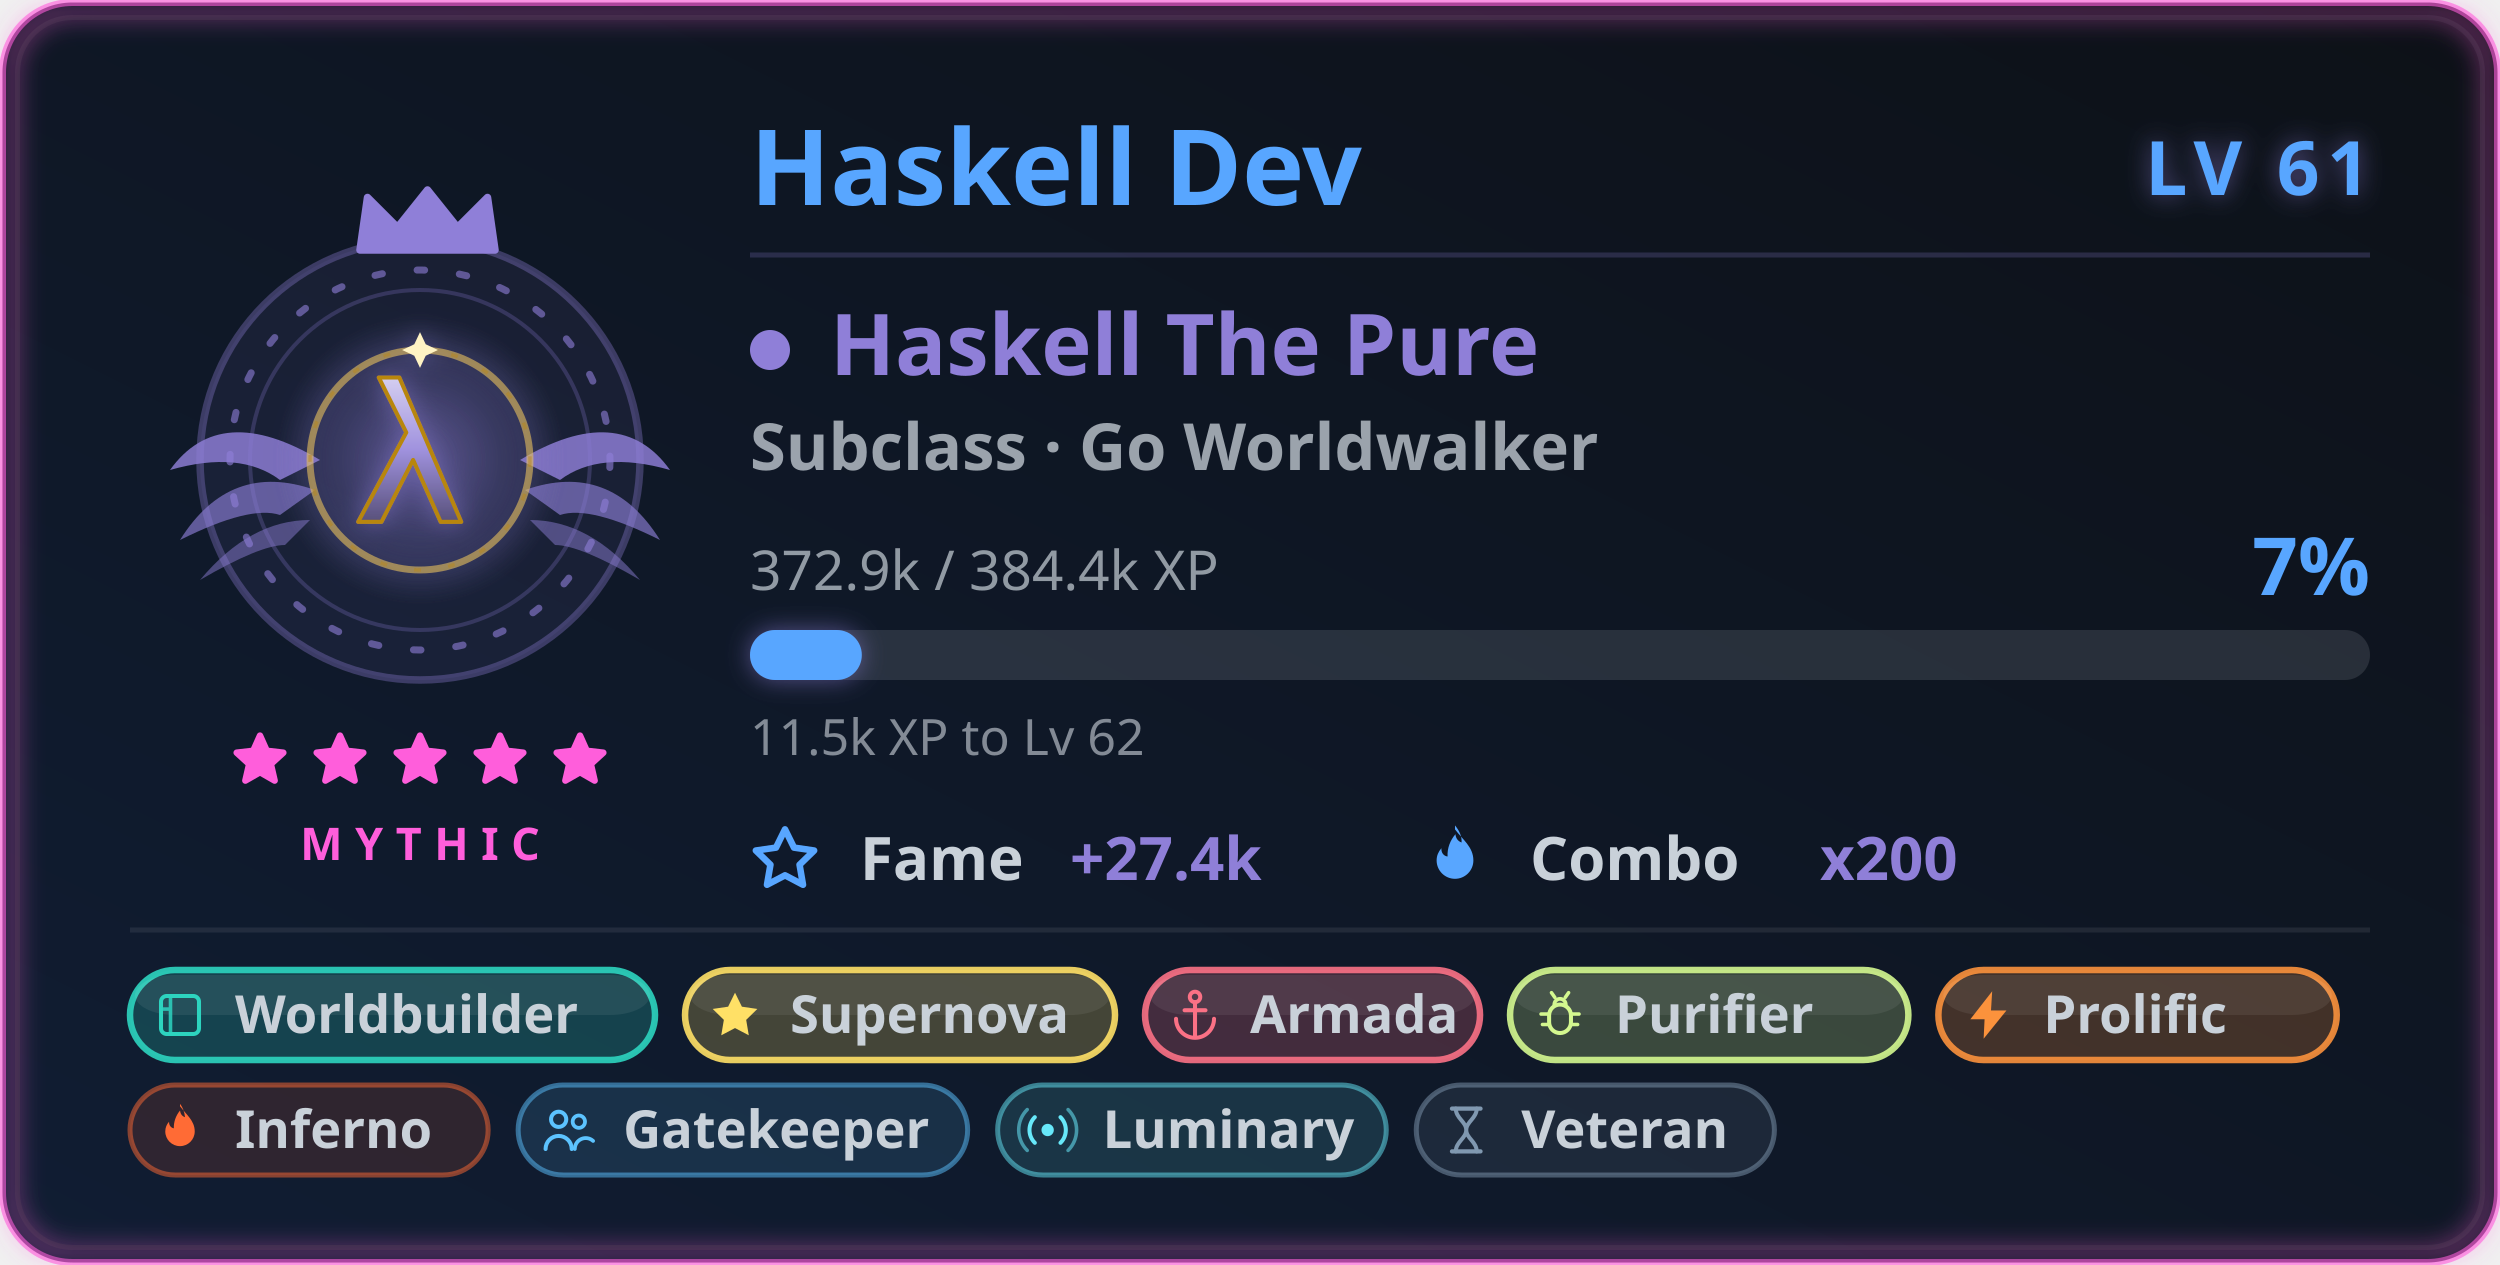
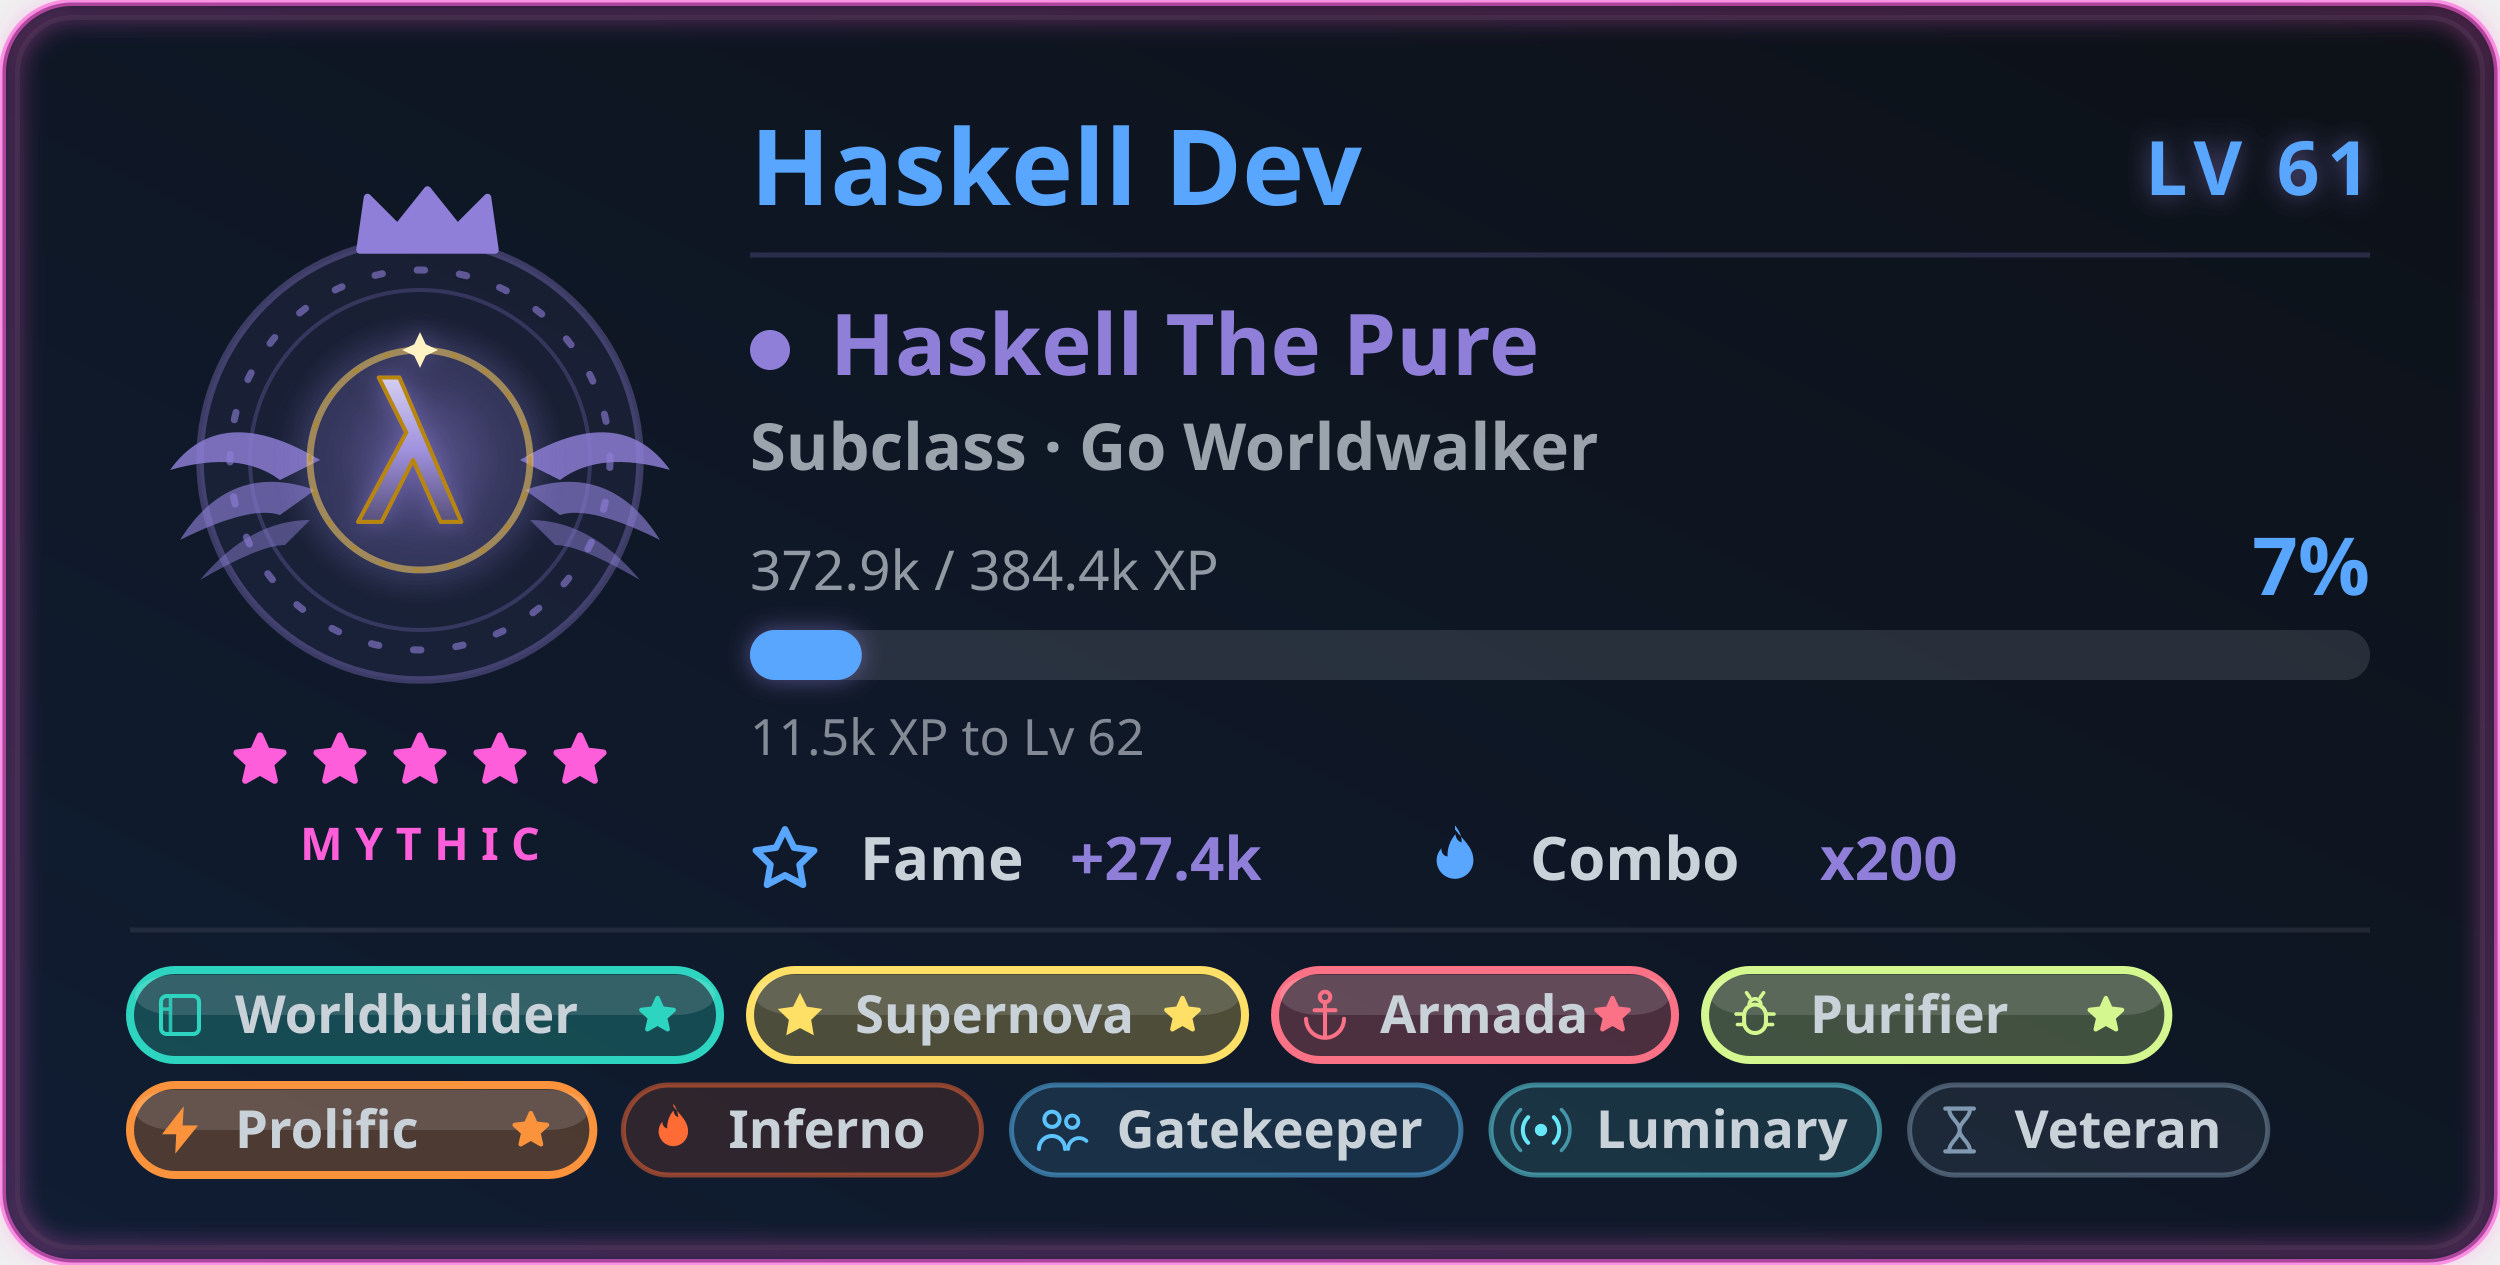
<svg xmlns="http://www.w3.org/2000/svg" width="500" height="253" viewBox="0 0 500 253" role="img" aria-labelledby="card-title-a11y card-desc-a11y">
  <style>
text { font-family: 'Segoe UI', Ubuntu, 'Helvetica Neue', sans-serif; }
.title { font-size: 18px; font-weight: 600; fill: #58a6ff; }
.title-icon { fill: #58a6ff; }
.icon { fill: #58a6ff; }


.gl-name { font-size: 21px; font-weight: 700; fill: #58a6ff; }
.gl-lvl { font-size: 15px; font-weight: 800; letter-spacing: 1.5px; fill: #58a6ff; }
.gl-class { font-size: 17px; font-weight: 700; fill: #8f7fd8; }
.gl-sub { font-size: 13px; font-weight: 600; fill: #c9d1d9; opacity: 0.75; }
.gl-meta { font-size: 11px; fill: #c9d1d9; opacity: 0.7; }
.gl-pct { font-size: 16px; font-weight: 800; fill: #58a6ff; }
.gl-chip-label { font-size: 12px; font-weight: 600; fill: #c9d1d9; }
.gl-chip-value { font-size: 12px; font-weight: 800; fill: #8f7fd8; }
.gl-hint { font-size: 10px; fill: #c9d1d9; opacity: 0.62; }
.gl-badge-label { font-size: 10.5px; font-weight: 600; }
.gl-rarity { font-size: 9px; font-weight: 700; letter-spacing: 2.5px; fill: #ff5edb; }

</style>
  <defs>
    <linearGradient id="card-bg" x1="0" y1="0" x2="1" y2="1" gradientTransform="rotate(90, 0.5, 0.5)">
      <stop offset="0.0%" stop-color="#0d1117" />
      <stop offset="100.0%" stop-color="#101d33" />
    </linearGradient>
    <filter id="card-glow" x="-50%" y="-50%" width="200%" height="200%">
      <feGaussianBlur in="SourceGraphic" stdDeviation="3" result="blur" />
      <feFlood flood-color="#58a6ff" flood-opacity="0.55" result="tint" />
      <feComposite in="tint" in2="blur" operator="in" result="softGlow" />
      <feMerge>
        <feMergeNode in="softGlow" />
        <feMergeNode in="SourceGraphic" />
      </feMerge>
    </filter>
    <filter id="gl-glow" x="-60%" y="-60%" width="220%" height="220%">
      <feGaussianBlur in="SourceGraphic" stdDeviation="2.4" result="b" />
      <feFlood flood-color="#8f7fd8" flood-opacity="0.55" result="t" />
      <feComposite in="t" in2="b" operator="in" result="g" />
      <feMerge>
        <feMergeNode in="g" />
        <feMergeNode in="SourceGraphic" />
      </feMerge>
    </filter>
    <filter id="gl-rarity" x="-20%" y="-20%" width="140%" height="140%">
      <feGaussianBlur stdDeviation="2.4" />
    </filter>
  </defs>
  <rect x="0.5" y="0.5" width="499" height="252" rx="14" fill="url(#card-bg)" stroke="#ff5edb" stroke-width="1.4" stroke-opacity="0.6" />
  <rect x="3.5" y="3.5" width="493" height="246" rx="11" fill="none" stroke="#30363d" stroke-opacity="0.4" />
  <rect x="2" y="2" width="496" height="249" rx="13" fill="none" stroke="#ff5edb" stroke-width="3.5" stroke-opacity="0.4" filter="url(#gl-rarity)" />
  <g class="fade">
    <g class="">
      <g class="flourish">
        <g transform="translate(84,0)">
          <g transform="translate(0,92)" fill="#8f7fd8">
            <path d="M20 0 Q 40 -12 50 2 Q 36 -2 28 4 Z" opacity="0.82" />
            <path d="M21 6 Q 38 0 48 16 Q 34 9 28 11 Z" opacity="0.64" />
            <path d="M22 12 Q 34 12 44 24 Q 32 17 27 17 Z" opacity="0.48" />
          </g>
        </g>
        <g transform="translate(84,0) scale(-1,1)">
          <g transform="translate(0,92)" fill="#8f7fd8">
            <path d="M20 0 Q 40 -12 50 2 Q 36 -2 28 4 Z" opacity="0.82" />
            <path d="M21 6 Q 38 0 48 16 Q 34 9 28 11 Z" opacity="0.64" />
            <path d="M22 12 Q 34 12 44 24 Q 32 17 27 17 Z" opacity="0.48" />
          </g>
        </g>
      </g>
      <circle cx="84" cy="92" r="44" fill="#8f7fd8" fill-opacity="0.08" stroke="#8f7fd8" stroke-opacity="0.35" stroke-width="1.5" />
      <g class="">
        <circle cx="84" cy="92" r="38" fill="none" stroke="#8f7fd8" stroke-opacity="0.6" stroke-width="1.4" stroke-dasharray="1.5 7" stroke-linecap="round" />
        <circle cx="84" cy="92" r="34" fill="none" stroke="#8f7fd8" stroke-opacity="0.25" stroke-width="0.8" />
      </g>
      <g class="" filter="url(#gl-glow)">
        <svg class="" x="51" y="59" width="66" height="66" viewBox="0 0 48 48" aria-hidden="true">
          <defs>
            <radialGradient id="hkHalo" cx="0.5" cy="0.5" r="0.5">
              <stop offset="0" stop-color="#8f7fd8" stop-opacity="0.42" />
              <stop offset="1" stop-color="#8f7fd8" stop-opacity="0" />
            </radialGradient>
            <linearGradient id="hkLambda" x1="0" y1="0" x2="0" y2="1">
              <stop offset="0" stop-color="#d4cef0" />
              <stop offset="0.5" stop-color="#a092de" />
              <stop offset="1" stop-color="#58507a" />
            </linearGradient>
          </defs>
          <circle cx="24" cy="24" r="21" fill="url(#hkHalo)" />
          <circle cx="24" cy="24" r="16" fill="none" stroke="#e6bf55" stroke-width="1" stroke-opacity="0.6" />
          <circle cx="24" cy="24" r="16" fill="none" stroke="#b8860b" stroke-width="0.5" stroke-dasharray="1 4" opacity="0.5" />
          <path d="M15 33 L22 20 L18 12 L21 12 L30 33 L27 33 L23 24 L18.4 33 Z" fill="url(#hkLambda)" stroke="#b8860b" stroke-width="0.6" stroke-linejoin="round" />
          <path d="M24 5.4 l0.832 1.768 l1.768 0.832 l-1.768 0.832 l-0.832 1.768 l-0.832 -1.768 l-1.768 -0.832 l1.768 -0.832 Z" fill="#fff3c4" />
        </svg>
      </g>
      <g transform="translate(69, 36.5) scale(1.5)">
        <path d="M2 9 L3 2 L7 6 L11 1 L15 6 L19 2 L20 9 Z" fill="#8f7fd8" stroke="#8f7fd8" stroke-width="1" stroke-linejoin="round" />
      </g>
    </g>
    <g>
      <g class="" transform="translate(45.5, 145.5) scale(0.5416667)" fill="#ff5edb" stroke="#ff5edb" stroke-width="2.4" stroke-linejoin="round" stroke-linecap="round" opacity="1">
        <path d="M12 3 L14.5 8.6 L20.6 9.3 L16 13.5 L17.4 19.6 L12 16.5 L6.6 19.6 L8 13.5 L3.4 9.3 L9.5 8.6 Z" />
      </g>
      <g class="" transform="translate(61.5, 145.5) scale(0.5416667)" fill="#ff5edb" stroke="#ff5edb" stroke-width="2.4" stroke-linejoin="round" stroke-linecap="round" opacity="1">
        <path d="M12 3 L14.5 8.6 L20.6 9.3 L16 13.5 L17.4 19.6 L12 16.5 L6.6 19.6 L8 13.5 L3.4 9.3 L9.5 8.6 Z" />
      </g>
      <g class="" transform="translate(77.5, 145.5) scale(0.5416667)" fill="#ff5edb" stroke="#ff5edb" stroke-width="2.4" stroke-linejoin="round" stroke-linecap="round" opacity="1">
        <path d="M12 3 L14.5 8.6 L20.6 9.3 L16 13.5 L17.4 19.6 L12 16.5 L6.6 19.6 L8 13.5 L3.4 9.3 L9.5 8.6 Z" />
      </g>
      <g class="" transform="translate(93.5, 145.5) scale(0.5416667)" fill="#ff5edb" stroke="#ff5edb" stroke-width="2.4" stroke-linejoin="round" stroke-linecap="round" opacity="1">
        <path d="M12 3 L14.5 8.6 L20.6 9.3 L16 13.5 L17.4 19.6 L12 16.5 L6.6 19.6 L8 13.5 L3.4 9.3 L9.5 8.6 Z" />
      </g>
      <g class="" transform="translate(109.5, 145.5) scale(0.5416667)" fill="#ff5edb" stroke="#ff5edb" stroke-width="2.4" stroke-linejoin="round" stroke-linecap="round" opacity="1">
        <path d="M12 3 L14.5 8.6 L20.6 9.3 L16 13.5 L17.4 19.6 L12 16.5 L6.6 19.6 L8 13.5 L3.4 9.3 L9.5 8.6 Z" />
      </g>
    </g>
    <text class="gl-rarity" x="84" y="172" text-anchor="middle">MYTHIC</text>
  </g>
  <g class="fade" style="animation-delay:.15s">
    <text class="gl-name" x="150" y="41">Haskell Dev</text>
    <text class="gl-lvl glow-pulse" x="474" y="39" text-anchor="end" filter="url(#gl-glow)">LV 61</text>
    <line x1="150" y1="51" x2="474" y2="51" stroke="#8f7fd8" stroke-opacity="0.22" stroke-width="1" />
    <circle cx="154" cy="70" r="4" fill="#8f7fd8" />
    <text class="gl-class" x="166" y="75">Haskell The Pure</text>
    <text class="gl-sub" x="150" y="94">Subclass · Go Worldwalker</text>
    <text class="gl-meta" x="150" y="118">372.9k / 384.4k XP</text>
    <text class="gl-pct " x="474" y="119" text-anchor="end">7%</text>
    <rect x="150" y="126" width="324" height="10" rx="5" fill="#c9d1d9" fill-opacity="0.14" />
    <rect class="xp-fill " x="150" y="126" width="22.364" height="10" rx="5" fill="#58a6ff" filter="url(#gl-glow)" />
    <text class="gl-hint" x="150" y="151">11.5k XP to Lv 62</text>
    <g transform="translate(150, 176)">
      <svg class="icon" x="0" y="-11" width="14" height="14" viewBox="0 0 16 16" aria-hidden="true">
        <path fill-rule="evenodd" d="M8 .25a.75.75 0 0 1 .673.418l1.882 3.815 4.21.612a.75.75 0 0 1 .416 1.279l-3.046 2.97.719 4.192a.75.75 0 0 1-1.088.791L8 12.347l-3.766 1.98a.75.75 0 0 1-1.088-.79l.72-4.194L.818 6.374a.75.75 0 0 1 .416-1.28l4.21-.611L7.327.668A.75.75 0 0 1 8 .25zm0 2.445L6.615 5.5a.75.75 0 0 1-.564.41l-3.097.45 2.24 2.184a.75.75 0 0 1 .216.664l-.528 3.084 2.769-1.456a.75.75 0 0 1 .698 0l2.77 1.456-.53-3.084a.75.75 0 0 1 .216-.664l2.24-2.183-3.096-.45a.75.75 0 0 1-.564-.41L8 2.694v.001z" />
      </svg>
      <text class="gl-chip-label" x="22" y="0">Fame</text>
      <text class="gl-chip-value" x="64" y="0">+27.4k</text>
    </g>
    <g transform="translate(284, 176)">
      <svg class="icon" x="0" y="-11" width="14" height="14" viewBox="0 0 16 16" aria-hidden="true">
        <path fill-rule="evenodd" d="M8 1c1.7 2.3 4.2 4 4.2 7.1a4.2 4.2 0 0 1-8.4 0c0-1.1.4-2 1.1-2.8-.1 1 .5 1.8 1.4 1.9-.1-1.9.6-3.7 1.8-5.1.1 1 .6 1.6 1.4 1.9.1-1.4-.5-2.7-1.5-3.9z" />
      </svg>
      <text class="gl-chip-label" x="22" y="0">Combo</text>
      <text class="gl-chip-value" x="80" y="0">x200</text>
    </g>
  </g>
  <g class="fade" style="animation-delay:.2s">
    <line x1="26" y1="186" x2="474" y2="186" stroke="#c9d1d9" stroke-opacity="0.1" stroke-width="1" />
    <g>
-       <rect x="26" y="194" width="105.003" height="18" rx="9" fill="#2dd4bf" fill-opacity="0.22" stroke="#2dd4bf" stroke-opacity="0.9" stroke-width="1.3" />
-       <rect x="27" y="195" width="103.003" height="8" rx="8" fill="#ffffff" fill-opacity="0.07" />
+       <rect x="26" y="194" width="118.003" height="18" rx="9" fill="#2dd4bf" fill-opacity="0.26" stroke="#2dd4bf" stroke-opacity="1" stroke-width="1.6" />
+       <rect x="27" y="195" width="116.003" height="8" rx="8" fill="#ffffff" fill-opacity="0.13" />
      <g transform="translate(30.3, 197.3) scale(0.475)">
        <rect x="4" y="4" width="16" height="16" rx="2.4" fill="none" stroke="#2dd4bf" stroke-width="1.7" />
        <path d="M8 4v16 M4 9.5h4" fill="none" stroke="#2dd4bf" stroke-width="1.5" opacity="0.85" />
      </g>
      <text class="gl-badge-label" x="47" y="206.6" fill="#c9d1d9" font-weight="800">Worldbuilder</text>
-     </g>
-     <g>
-       <rect x="137.003" y="194" width="86.002" height="18" rx="9" fill="#ffe066" fill-opacity="0.22" stroke="#ffe066" stroke-opacity="0.9" stroke-width="1.3" />
-       <rect x="138.003" y="195" width="84.002" height="8" rx="8" fill="#ffffff" fill-opacity="0.07" />
-       <g transform="translate(141.3032, 197.3) scale(0.475)">
+       <g class="" transform="translate(127.0032, 198.5) scale(0.375)" fill="#2dd4bf" stroke="#2dd4bf" stroke-width="2.4" stroke-linejoin="round" stroke-linecap="round" opacity="1">
+         <path d="M12 3 L14.5 8.6 L20.6 9.3 L16 13.5 L17.4 19.6 L12 16.5 L6.6 19.6 L8 13.5 L3.4 9.3 L9.5 8.6 Z" />
+       </g>
+     </g>
+     <g>
+       <rect x="150.003" y="194" width="99.002" height="18" rx="9" fill="#ffe066" fill-opacity="0.26" stroke="#ffe066" stroke-opacity="1" stroke-width="1.6" />
+       <rect x="151.003" y="195" width="97.002" height="8" rx="8" fill="#ffffff" fill-opacity="0.13" />
+       <g transform="translate(154.3032, 197.3) scale(0.475)">
        <path d="M12 2.6 14.9 8.5 21.4 9.45 16.7 14.05 17.8 20.55 12 17.5 6.2 20.55 7.3 14.05 2.6 9.45 9.1 8.5Z" fill="#ffe066" />
      </g>
-       <text class="gl-badge-label" x="158.003" y="206.6" fill="#c9d1d9" font-weight="800">Supernova</text>
-     </g>
-     <g>
-       <rect x="229.006" y="194" width="67.002" height="18" rx="9" fill="#fb7185" fill-opacity="0.22" stroke="#fb7185" stroke-opacity="0.9" stroke-width="1.3" />
-       <rect x="230.006" y="195" width="65.002" height="8" rx="8" fill="#ffffff" fill-opacity="0.07" />
-       <g transform="translate(233.3056, 197.3) scale(0.475)">
+       <text class="gl-badge-label" x="171.003" y="206.6" fill="#c9d1d9" font-weight="800">Supernova</text>
+       <g class="" transform="translate(232.0056, 198.5) scale(0.375)" fill="#ffe066" stroke="#ffe066" stroke-width="2.4" stroke-linejoin="round" stroke-linecap="round" opacity="1">
+         <path d="M12 3 L14.5 8.6 L20.6 9.3 L16 13.5 L17.4 19.6 L12 16.5 L6.6 19.6 L8 13.5 L3.4 9.3 L9.5 8.6 Z" />
+       </g>
+     </g>
+     <g>
+       <rect x="255.006" y="194" width="80.002" height="18" rx="9" fill="#fb7185" fill-opacity="0.26" stroke="#fb7185" stroke-opacity="1" stroke-width="1.6" />
+       <rect x="256.006" y="195" width="78.002" height="8" rx="8" fill="#ffffff" fill-opacity="0.13" />
+       <g transform="translate(259.3056, 197.3) scale(0.475)">
        <circle cx="12" cy="4.4" r="2.2" fill="none" stroke="#fb7185" stroke-width="1.7" />
        <path d="M12 6.6V21M7.6 10h8.8" fill="none" stroke="#fb7185" stroke-width="1.7" stroke-linejoin="round" stroke-linecap="round" />
        <path d="M4 13.6a8 8 0 0 0 16 0" fill="none" stroke="#fb7185" stroke-width="1.7" stroke-linejoin="round" stroke-linecap="round" />
      </g>
-       <text class="gl-badge-label" x="250.006" y="206.6" fill="#c9d1d9" font-weight="800">Armada</text>
-     </g>
-     <g>
-       <rect x="302.007" y="194" width="79.669" height="18" rx="9" fill="#d4f88f" fill-opacity="0.22" stroke="#d4f88f" stroke-opacity="0.9" stroke-width="1.3" />
-       <rect x="303.007" y="195" width="77.669" height="8" rx="8" fill="#ffffff" fill-opacity="0.07" />
-       <g transform="translate(306.3072, 197.3) scale(0.475)">
+       <text class="gl-badge-label" x="276.006" y="206.6" fill="#c9d1d9" font-weight="800">Armada</text>
+       <g class="" transform="translate(318.0072, 198.5) scale(0.375)" fill="#fb7185" stroke="#fb7185" stroke-width="2.4" stroke-linejoin="round" stroke-linecap="round" opacity="1">
+         <path d="M12 3 L14.5 8.6 L20.6 9.3 L16 13.5 L17.4 19.6 L12 16.5 L6.6 19.6 L8 13.5 L3.4 9.3 L9.5 8.6 Z" />
+       </g>
+     </g>
+     <g>
+       <rect x="341.007" y="194" width="92.669" height="18" rx="9" fill="#d4f88f" fill-opacity="0.26" stroke="#d4f88f" stroke-opacity="1" stroke-width="1.6" />
+       <rect x="342.007" y="195" width="90.669" height="8" rx="8" fill="#ffffff" fill-opacity="0.13" />
+       <g transform="translate(345.3072, 197.3) scale(0.475)">
        <rect x="7.4" y="7.6" width="9.2" height="12" rx="4.6" fill="none" stroke="#d4f88f" stroke-width="1.7" />
        <path d="M9.6 7.6a2.4 2.4 0 0 1 4.8 0" fill="none" stroke="#d4f88f" stroke-width="1.6" stroke-linejoin="round" stroke-linecap="round" />
        <path d="M7.4 11.6H4M16.6 11.6H20M7.4 16H4.6M16.6 16H19.4M9.8 4.6 8.4 2.6M14.2 4.6 15.6 2.6" fill="none" stroke="#d4f88f" stroke-width="1.5" stroke-linejoin="round" stroke-linecap="round" />
      </g>
-       <text class="gl-badge-label" x="323.007" y="206.6" fill="#c9d1d9" font-weight="800">Purifier</text>
-     </g>
-     <g>
-       <rect x="387.676" y="194" width="79.669" height="18" rx="9" fill="#fb923c" fill-opacity="0.22" stroke="#fb923c" stroke-opacity="0.9" stroke-width="1.3" />
-       <rect x="388.676" y="195" width="77.669" height="8" rx="8" fill="#ffffff" fill-opacity="0.07" />
-       <g transform="translate(391.976, 197.3) scale(0.475)">
+       <text class="gl-badge-label" x="362.007" y="206.6" fill="#c9d1d9" font-weight="800">Purifier</text>
+       <g class="" transform="translate(416.676, 198.5) scale(0.375)" fill="#d4f88f" stroke="#d4f88f" stroke-width="2.4" stroke-linejoin="round" stroke-linecap="round" opacity="1">
+         <path d="M12 3 L14.5 8.6 L20.6 9.3 L16 13.5 L17.4 19.6 L12 16.5 L6.6 19.6 L8 13.5 L3.4 9.3 L9.5 8.6 Z" />
+       </g>
+     </g>
+     <g>
+       <rect x="26" y="217" width="92.669" height="18" rx="9" fill="#fb923c" fill-opacity="0.26" stroke="#fb923c" stroke-opacity="1" stroke-width="1.6" />
+       <rect x="27" y="218" width="90.669" height="8" rx="8" fill="#ffffff" fill-opacity="0.13" />
+       <g transform="translate(30.3, 220.3) scale(0.475)">
        <path d="M13.6 2 4.4 13.8h6L10 22l9.6-11.9h-6.5Z" fill="#fb923c" />
      </g>
-       <text class="gl-badge-label" x="408.676" y="206.6" fill="#c9d1d9" font-weight="800">Prolific</text>
-     </g>
-     <g>
-       <rect x="26" y="217" width="71.63" height="18" rx="9" fill="#ff6b35" fill-opacity="0.13" stroke="#ff6b35" stroke-opacity="0.5" stroke-width="1" />
-       <g transform="translate(30.3, 220.3) scale(0.475)">
+       <text class="gl-badge-label" x="47" y="229.6" fill="#c9d1d9" font-weight="800">Prolific</text>
+       <g class="" transform="translate(101.6688, 221.5) scale(0.375)" fill="#fb923c" stroke="#fb923c" stroke-width="2.4" stroke-linejoin="round" stroke-linecap="round" opacity="1">
+         <path d="M12 3 L14.5 8.6 L20.6 9.3 L16 13.5 L17.4 19.6 L12 16.5 L6.6 19.6 L8 13.5 L3.4 9.3 L9.5 8.6 Z" />
+       </g>
+     </g>
+     <g>
+       <rect x="124.669" y="217" width="71.63" height="18" rx="9" fill="#ff6b35" fill-opacity="0.13" stroke="#ff6b35" stroke-opacity="0.5" stroke-width="1" />
+       <g transform="translate(128.9688, 220.3) scale(0.475)">
        <path d="M12 2c2.5 3.4 6.2 6 6.2 10.6a6.2 6.2 0 0 1-12.4 0c0-1.6.6-3 1.6-4.1-.1 1.5.8 2.6 2 2.8-.1-2.8.9-5.4 2.6-7.5.2 1.5.9 2.4 2.1 2.8-.2-2-.8-4-2.1-5.6Z" fill="#ff6b35" />
      </g>
-       <text class="gl-badge-label" x="47" y="229.6" fill="#c9d1d9">Inferno</text>
-     </g>
-     <g>
-       <rect x="103.63" y="217" width="89.9" height="18" rx="9" fill="#5cc3ff" fill-opacity="0.13" stroke="#5cc3ff" stroke-opacity="0.5" stroke-width="1" />
-       <g transform="translate(107.93, 220.3) scale(0.475)">
+       <text class="gl-badge-label" x="145.669" y="229.6" fill="#c9d1d9">Inferno</text>
+     </g>
+     <g>
+       <rect x="202.299" y="217" width="89.9" height="18" rx="9" fill="#5cc3ff" fill-opacity="0.13" stroke="#5cc3ff" stroke-opacity="0.5" stroke-width="1" />
+       <g transform="translate(206.5988, 220.3) scale(0.475)">
        <circle cx="8" cy="7.5" r="3.2" fill="none" stroke="#5cc3ff" stroke-width="1.7" />
        <path d="M2.5 20a5.5 5.5 0 0 1 11 0" fill="none" stroke="#5cc3ff" stroke-width="1.7" stroke-linecap="round" />
        <circle cx="16.5" cy="8.5" r="2.6" fill="none" stroke="#5cc3ff" stroke-width="1.6" />
        <path d="M14.8 20a4.6 4.6 0 0 1 7.7-3.4" fill="none" stroke="#5cc3ff" stroke-width="1.6" stroke-linecap="round" />
      </g>
-       <text class="gl-badge-label" x="124.63" y="229.6" fill="#c9d1d9">Gatekeeper</text>
-     </g>
-     <g>
-       <rect x="199.53" y="217" width="77.72" height="18" rx="9" fill="#67e8f9" fill-opacity="0.13" stroke="#67e8f9" stroke-opacity="0.5" stroke-width="1" />
-       <g transform="translate(203.83, 220.3) scale(0.475)">
+       <text class="gl-badge-label" x="223.299" y="229.6" fill="#c9d1d9">Gatekeeper</text>
+     </g>
+     <g>
+       <rect x="298.199" y="217" width="77.72" height="18" rx="9" fill="#67e8f9" fill-opacity="0.13" stroke="#67e8f9" stroke-opacity="0.5" stroke-width="1" />
+       <g transform="translate(302.4988, 220.3) scale(0.475)">
        <circle cx="12" cy="12" r="2.6" fill="#67e8f9" />
        <path d="M6.6 6.6a7.6 7.6 0 0 0 0 10.8M17.4 6.6a7.6 7.6 0 0 1 0 10.8" fill="none" stroke="#67e8f9" stroke-width="1.7" stroke-linejoin="round" stroke-linecap="round" />
        <path d="M3.4 3.4a12.1 12.1 0 0 0 0 17.2M20.6 3.4a12.1 12.1 0 0 1 0 17.2" fill="none" stroke="#67e8f9" stroke-width="1.5" stroke-linejoin="round" stroke-linecap="round" opacity="0.55" />
      </g>
-       <text class="gl-badge-label" x="220.53" y="229.6" fill="#c9d1d9">Luminary</text>
-     </g>
-     <g>
-       <rect x="283.25" y="217" width="71.63" height="18" rx="9" fill="#8098b0" fill-opacity="0.13" stroke="#8098b0" stroke-opacity="0.5" stroke-width="1" />
-       <g transform="translate(287.55, 220.3) scale(0.475)">
+       <text class="gl-badge-label" x="319.199" y="229.6" fill="#c9d1d9">Luminary</text>
+     </g>
+     <g>
+       <rect x="381.919" y="217" width="71.63" height="18" rx="9" fill="#8098b0" fill-opacity="0.13" stroke="#8098b0" stroke-opacity="0.5" stroke-width="1" />
+       <g transform="translate(386.2188, 220.3) scale(0.475)">
        <path d="M6 3h12M6 21h12" fill="none" stroke="#8098b0" stroke-width="1.8" stroke-linejoin="round" stroke-linecap="round" />
        <path d="M7.6 3c0 4 4.4 5.6 4.4 9s-4.4 5-4.4 9M16.4 3c0 4-4.4 5.6-4.4 9s4.4 5 4.4 9" fill="none" stroke="#8098b0" stroke-width="1.7" stroke-linejoin="round" stroke-linecap="round" />
      </g>
-       <text class="gl-badge-label" x="304.25" y="229.6" fill="#c9d1d9">Veteran</text>
+       <text class="gl-badge-label" x="402.919" y="229.6" fill="#c9d1d9">Veteran</text>
    </g>
  </g>
</svg>
